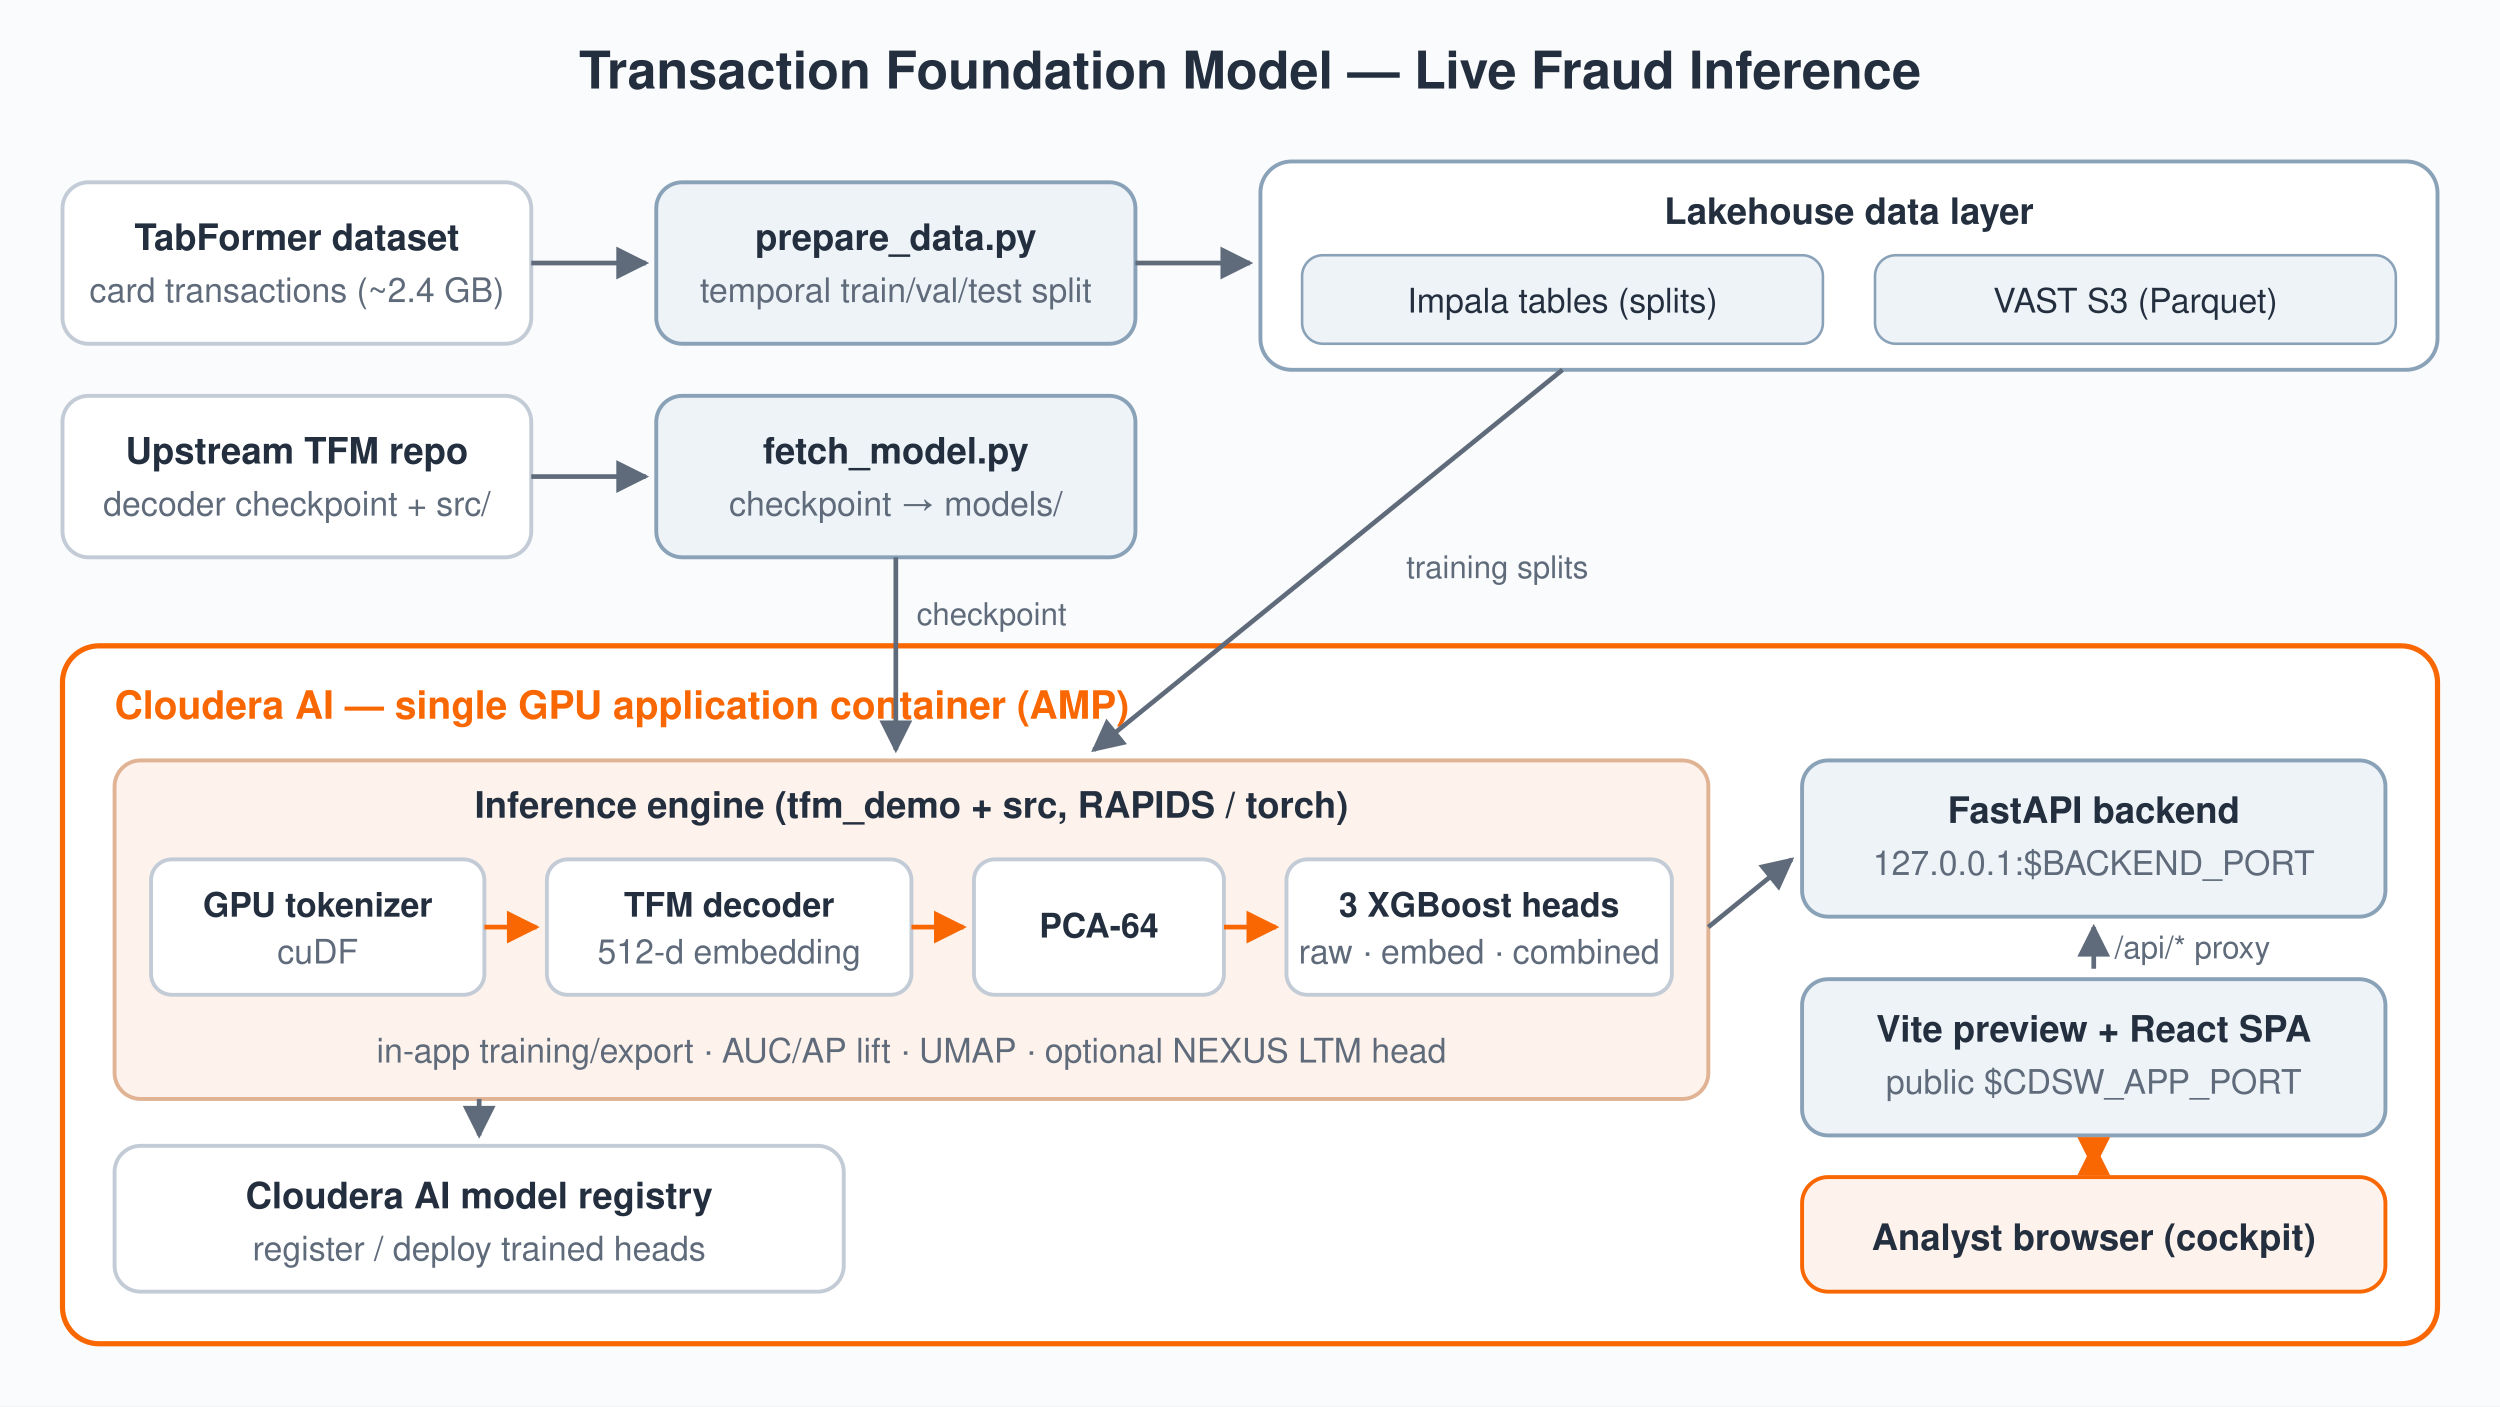
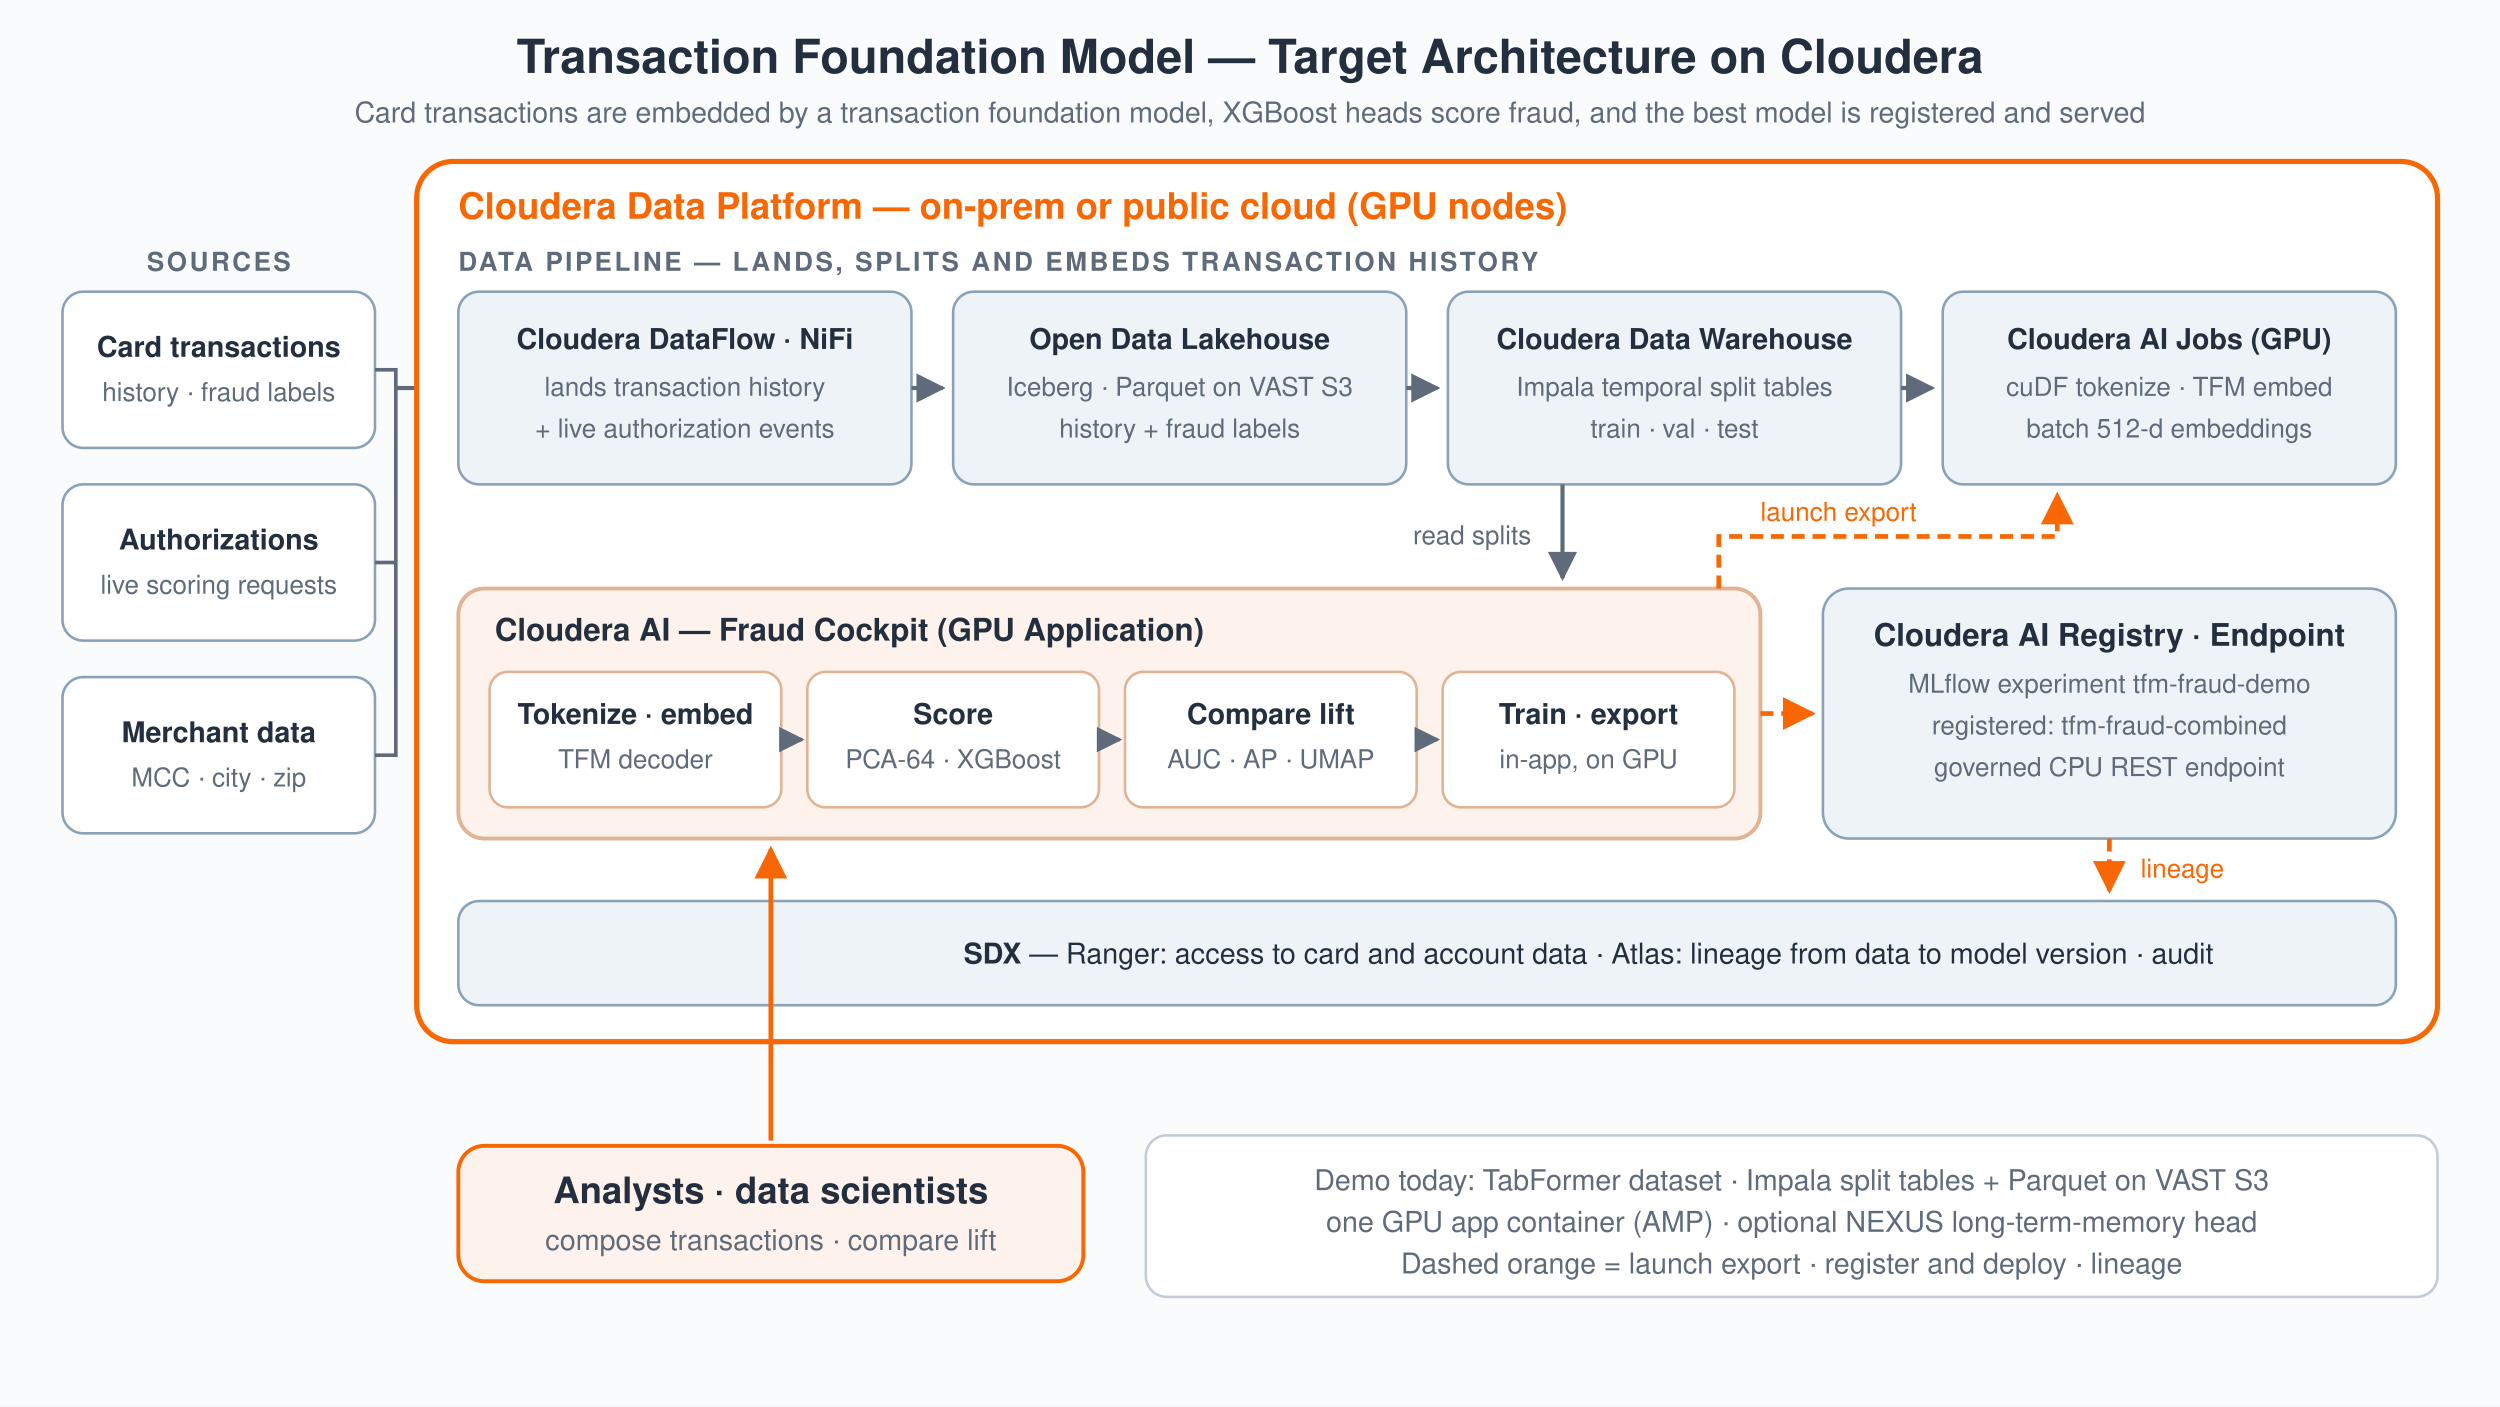
<svg xmlns="http://www.w3.org/2000/svg" viewBox="0 0 960 540" font-family="-apple-system, 'Segoe UI', Helvetica, Arial, sans-serif">
  <defs>
    <marker id="arrow" viewBox="0 0 10 10" refX="9" refY="5" markerWidth="7" markerHeight="7" orient="auto-start-reverse">
      <path d="M 0 0 L 10 5 L 0 10 z" fill="#5f6b7a" />
    </marker>
    <marker id="arrowO" viewBox="0 0 10 10" refX="9" refY="5" markerWidth="7" markerHeight="7" orient="auto-start-reverse">
      <path d="M 0 0 L 10 5 L 0 10 z" fill="#f96702" />
    </marker>
  </defs>
  <rect x="0" y="0" width="960" height="540" fill="#fafbfc" />
-   <text x="480" y="34" text-anchor="middle" font-size="20" font-weight="700" fill="#232f3e">Transaction Foundation Model — Live Fraud Inference</text>
-   <rect x="24" y="70" width="180" height="62" rx="10" fill="#ffffff" stroke="#c3ccd6" stroke-width="1.5" />
-   <text x="114" y="96" text-anchor="middle" font-size="14" font-weight="600" fill="#232f3e">TabFormer dataset</text>
-   <text x="114" y="116" text-anchor="middle" font-size="13" fill="#5f6b7a">card transactions (~2.4 GB)</text>
-   <rect x="24" y="152" width="180" height="62" rx="10" fill="#ffffff" stroke="#c3ccd6" stroke-width="1.5" />
-   <text x="114" y="178" text-anchor="middle" font-size="14" font-weight="600" fill="#232f3e">Upstream TFM repo</text>
-   <text x="114" y="198" text-anchor="middle" font-size="13" fill="#5f6b7a">decoder checkpoint + src/</text>
-   <rect x="252" y="70" width="184" height="62" rx="10" fill="#eef3f8" stroke="#8aa2b8" stroke-width="1.5" />
-   <text x="344" y="96" text-anchor="middle" font-size="14" font-weight="600" fill="#232f3e">prepare_data.py</text>
-   <text x="344" y="116" text-anchor="middle" font-size="13" fill="#5f6b7a">temporal train/val/test split</text>
-   <rect x="252" y="152" width="184" height="62" rx="10" fill="#eef3f8" stroke="#8aa2b8" stroke-width="1.5" />
-   <text x="344" y="178" text-anchor="middle" font-size="14" font-weight="600" fill="#232f3e">fetch_model.py</text>
-   <text x="344" y="198" text-anchor="middle" font-size="13" fill="#5f6b7a">checkpoint → models/</text>
-   <line x1="204" y1="101" x2="248" y2="101" stroke="#5f6b7a" stroke-width="1.8" marker-end="url(#arrow)" />
-   <line x1="204" y1="183" x2="248" y2="183" stroke="#5f6b7a" stroke-width="1.8" marker-end="url(#arrow)" />
-   <rect x="484" y="62" width="452" height="80" rx="12" fill="#ffffff" stroke="#8aa2b8" stroke-width="1.5" />
-   <text x="710" y="86" text-anchor="middle" font-size="14" font-weight="700" fill="#232f3e">Lakehouse data layer</text>
-   <rect x="500" y="98" width="200" height="34" rx="8" fill="#eef3f8" stroke="#8aa2b8" />
-   <text x="600" y="120" text-anchor="middle" font-size="13" fill="#232f3e">Impala tables (splits)</text>
-   <rect x="720" y="98" width="200" height="34" rx="8" fill="#eef3f8" stroke="#8aa2b8" />
-   <text x="820" y="120" text-anchor="middle" font-size="13" fill="#232f3e">VAST S3 (Parquet)</text>
-   <line x1="436" y1="101" x2="480" y2="101" stroke="#5f6b7a" stroke-width="1.8" marker-end="url(#arrow)" />
-   <rect x="24" y="248" width="912" height="268" rx="14" fill="#ffffff" stroke="#f96702" stroke-width="2" />
-   <text x="44" y="276" font-size="15" font-weight="700" fill="#f96702">Cloudera AI — single GPU application container (AMP)</text>
-   <rect x="44" y="292" width="612" height="130" rx="10" fill="#fdf3ec" stroke="#e0b394" stroke-width="1.5" />
-   <text x="350" y="314" text-anchor="middle" font-size="14" font-weight="600" fill="#232f3e">Inference engine (tfm_demo + src, RAPIDS / torch)</text>
-   <rect x="58" y="330" width="128" height="52" rx="8" fill="#ffffff" stroke="#c3ccd6" stroke-width="1.5" />
-   <text x="122" y="352" text-anchor="middle" font-size="13" font-weight="600" fill="#232f3e">GPU tokenizer</text>
-   <text x="122" y="370" text-anchor="middle" font-size="13" fill="#5f6b7a">cuDF</text>
-   <rect x="210" y="330" width="140" height="52" rx="8" fill="#ffffff" stroke="#c3ccd6" stroke-width="1.5" />
-   <text x="280" y="352" text-anchor="middle" font-size="13" font-weight="600" fill="#232f3e">TFM decoder</text>
-   <text x="280" y="370" text-anchor="middle" font-size="13" fill="#5f6b7a">512-d embedding</text>
-   <rect x="374" y="330" width="96" height="52" rx="8" fill="#ffffff" stroke="#c3ccd6" stroke-width="1.5" />
-   <text x="422" y="360" text-anchor="middle" font-size="13" font-weight="600" fill="#232f3e">PCA-64</text>
-   <rect x="494" y="330" width="148" height="52" rx="8" fill="#ffffff" stroke="#c3ccd6" stroke-width="1.5" />
-   <text x="568" y="352" text-anchor="middle" font-size="13" font-weight="600" fill="#232f3e">3 XGBoost heads</text>
-   <text x="568" y="370" text-anchor="middle" font-size="13" fill="#5f6b7a">raw · embed · combined</text>
-   <line x1="186" y1="356" x2="206" y2="356" stroke="#f96702" stroke-width="1.8" marker-end="url(#arrowO)" />
-   <line x1="350" y1="356" x2="370" y2="356" stroke="#f96702" stroke-width="1.8" marker-end="url(#arrowO)" />
-   <line x1="470" y1="356" x2="490" y2="356" stroke="#f96702" stroke-width="1.8" marker-end="url(#arrowO)" />
-   <text x="350" y="408" text-anchor="middle" font-size="13" fill="#5f6b7a">in-app training/export · AUC/AP lift · UMAP · optional NEXUS LTM head</text>
-   <rect x="692" y="292" width="224" height="60" rx="10" fill="#eef3f8" stroke="#8aa2b8" stroke-width="1.5" />
-   <text x="804" y="316" text-anchor="middle" font-size="14" font-weight="600" fill="#232f3e">FastAPI backend</text>
-   <text x="804" y="336" text-anchor="middle" font-size="13" fill="#5f6b7a">127.0.0.1:$BACKEND_PORT</text>
-   <rect x="692" y="376" width="224" height="60" rx="10" fill="#eef3f8" stroke="#8aa2b8" stroke-width="1.5" />
-   <text x="804" y="400" text-anchor="middle" font-size="14" font-weight="600" fill="#232f3e">Vite preview + React SPA</text>
-   <text x="804" y="420" text-anchor="middle" font-size="13" fill="#5f6b7a">public $CDSW_APP_PORT</text>
-   <line x1="656" y1="356" x2="688" y2="330" stroke="#5f6b7a" stroke-width="1.8" marker-end="url(#arrow)" />
-   <line x1="804" y1="372" x2="804" y2="356" stroke="#5f6b7a" stroke-width="1.8" marker-end="url(#arrow)" />
-   <text x="812" y="368" font-size="12" fill="#5f6b7a">/api/* proxy</text>
-   <rect x="44" y="440" width="280" height="56" rx="10" fill="#ffffff" stroke="#c3ccd6" stroke-width="1.5" />
-   <text x="184" y="464" text-anchor="middle" font-size="14" font-weight="600" fill="#232f3e">Cloudera AI model registry</text>
-   <text x="184" y="484" text-anchor="middle" font-size="13" fill="#5f6b7a">register / deploy trained heads</text>
-   <line x1="184" y1="422" x2="184" y2="436" stroke="#5f6b7a" stroke-width="1.8" marker-end="url(#arrow)" />
-   <line x1="600" y1="142" x2="420" y2="288" stroke="#5f6b7a" stroke-width="1.8" marker-end="url(#arrow)" />
-   <text x="540" y="222" font-size="12" fill="#5f6b7a">training splits</text>
-   <line x1="344" y1="214" x2="344" y2="288" stroke="#5f6b7a" stroke-width="1.8" marker-end="url(#arrow)" />
-   <text x="352" y="240" font-size="12" fill="#5f6b7a">checkpoint</text>
-   <rect x="692" y="452" width="224" height="44" rx="10" fill="#fdf3ec" stroke="#f96702" stroke-width="1.5" />
-   <text x="804" y="480" text-anchor="middle" font-size="14" font-weight="600" fill="#232f3e">Analyst browser (cockpit)</text>
-   <line x1="804" y1="448" x2="804" y2="440" stroke="#f96702" stroke-width="1.8" marker-start="url(#arrowO)" marker-end="url(#arrowO)" />
+   <text x="480" y="28" text-anchor="middle" font-size="18" font-weight="700" fill="#232f3e">Transaction Foundation Model — Target Architecture on Cloudera</text>
+   <text x="480" y="47" text-anchor="middle" font-size="11" fill="#5f6b7a">Card transactions are embedded by a transaction foundation model, XGBoost heads score fraud, and the best model is registered and served</text>
+   <text x="84" y="104" text-anchor="middle" font-size="10" font-weight="700" fill="#5f6b7a" letter-spacing="1">SOURCES</text>
+   <rect x="24" y="112" width="120" height="60" rx="8" fill="#ffffff" stroke="#8aa2b8" />
+   <text x="84" y="137" text-anchor="middle" font-size="11" font-weight="600" fill="#232f3e">Card transactions</text>
+   <text x="84" y="154" text-anchor="middle" font-size="10" fill="#5f6b7a">history · fraud labels</text>
+   <rect x="24" y="186" width="120" height="60" rx="8" fill="#ffffff" stroke="#8aa2b8" />
+   <text x="84" y="211" text-anchor="middle" font-size="11" font-weight="600" fill="#232f3e">Authorizations</text>
+   <text x="84" y="228" text-anchor="middle" font-size="10" fill="#5f6b7a">live scoring requests</text>
+   <rect x="24" y="260" width="120" height="60" rx="8" fill="#ffffff" stroke="#8aa2b8" />
+   <text x="84" y="285" text-anchor="middle" font-size="11" font-weight="600" fill="#232f3e">Merchant data</text>
+   <text x="84" y="302" text-anchor="middle" font-size="10" fill="#5f6b7a">MCC · city · zip</text>
+   <polyline points="144,142 152,142 152,290 144,290" fill="none" stroke="#5f6b7a" stroke-width="1.4" />
+   <line x1="144" y1="216" x2="152" y2="216" stroke="#5f6b7a" stroke-width="1.4" />
+   <line x1="152" y1="149" x2="172" y2="149" stroke="#5f6b7a" stroke-width="1.6" marker-end="url(#arrow)" />
+   <rect x="160" y="62" width="776" height="338" rx="14" fill="#ffffff" stroke="#f96702" stroke-width="2" />
+   <text x="176" y="84" text-anchor="start" font-size="14" font-weight="700" fill="#f96702">Cloudera Data Platform — on-prem or public cloud (GPU nodes)</text>
+   <text x="176" y="104" font-size="10" font-weight="700" fill="#5f6b7a" letter-spacing="1">DATA PIPELINE — LANDS, SPLITS AND EMBEDS TRANSACTION HISTORY</text>
+   <rect x="176" y="112" width="174" height="74" rx="8" fill="#eef3f8" stroke="#8aa2b8" />
+   <text x="263" y="134" text-anchor="middle" font-size="11" font-weight="700" fill="#232f3e">Cloudera DataFlow · NiFi</text>
+   <text x="263" y="152" text-anchor="middle" font-size="10" fill="#5f6b7a">lands transaction history</text>
+   <text x="263" y="168" text-anchor="middle" font-size="10" fill="#5f6b7a">+ live authorization events</text>
+   <rect x="366" y="112" width="174" height="74" rx="8" fill="#eef3f8" stroke="#8aa2b8" />
+   <text x="453" y="134" text-anchor="middle" font-size="11" font-weight="700" fill="#232f3e">Open Data Lakehouse</text>
+   <text x="453" y="152" text-anchor="middle" font-size="10" fill="#5f6b7a">Iceberg · Parquet on VAST S3</text>
+   <text x="453" y="168" text-anchor="middle" font-size="10" fill="#5f6b7a">history + fraud labels</text>
+   <rect x="556" y="112" width="174" height="74" rx="8" fill="#eef3f8" stroke="#8aa2b8" />
+   <text x="643" y="134" text-anchor="middle" font-size="11" font-weight="700" fill="#232f3e">Cloudera Data Warehouse</text>
+   <text x="643" y="152" text-anchor="middle" font-size="10" fill="#5f6b7a">Impala temporal split tables</text>
+   <text x="643" y="168" text-anchor="middle" font-size="10" fill="#5f6b7a">train · val · test</text>
+   <rect x="746" y="112" width="174" height="74" rx="8" fill="#eef3f8" stroke="#8aa2b8" />
+   <text x="833" y="134" text-anchor="middle" font-size="11" font-weight="700" fill="#232f3e">Cloudera AI Jobs (GPU)</text>
+   <text x="833" y="152" text-anchor="middle" font-size="10" fill="#5f6b7a">cuDF tokenize · TFM embed</text>
+   <text x="833" y="168" text-anchor="middle" font-size="10" fill="#5f6b7a">batch 512-d embeddings</text>
+   <line x1="350" y1="149" x2="362" y2="149" stroke="#5f6b7a" stroke-width="1.6" marker-end="url(#arrow)" />
+   <line x1="540" y1="149" x2="552" y2="149" stroke="#5f6b7a" stroke-width="1.6" marker-end="url(#arrow)" />
+   <line x1="730" y1="149" x2="742" y2="149" stroke="#5f6b7a" stroke-width="1.6" marker-end="url(#arrow)" />
+   <rect x="176" y="226" width="500" height="96" rx="10" fill="#fdf3ec" stroke="#e0b394" stroke-width="1.5" />
+   <text x="190" y="246" text-anchor="start" font-size="12" font-weight="700" fill="#232f3e">Cloudera AI — Fraud Cockpit (GPU Application)</text>
+   <rect x="188" y="258" width="112" height="52" rx="7" fill="#ffffff" stroke="#e0b394" />
+   <text x="244" y="278" text-anchor="middle" font-size="11" font-weight="600" fill="#232f3e">Tokenize · embed</text>
+   <text x="244" y="295" text-anchor="middle" font-size="10" fill="#5f6b7a">TFM decoder</text>
+   <rect x="310" y="258" width="112" height="52" rx="7" fill="#ffffff" stroke="#e0b394" />
+   <text x="366" y="278" text-anchor="middle" font-size="11" font-weight="600" fill="#232f3e">Score</text>
+   <text x="366" y="295" text-anchor="middle" font-size="10" fill="#5f6b7a">PCA-64 · XGBoost</text>
+   <rect x="432" y="258" width="112" height="52" rx="7" fill="#ffffff" stroke="#e0b394" />
+   <text x="488" y="278" text-anchor="middle" font-size="11" font-weight="600" fill="#232f3e">Compare lift</text>
+   <text x="488" y="295" text-anchor="middle" font-size="10" fill="#5f6b7a">AUC · AP · UMAP</text>
+   <rect x="554" y="258" width="112" height="52" rx="7" fill="#ffffff" stroke="#e0b394" />
+   <text x="610" y="278" text-anchor="middle" font-size="11" font-weight="600" fill="#232f3e">Train · export</text>
+   <text x="610" y="295" text-anchor="middle" font-size="10" fill="#5f6b7a">in-app, on GPU</text>
+   <line x1="300" y1="284" x2="308" y2="284" stroke="#5f6b7a" stroke-width="1.4" marker-end="url(#arrow)" />
+   <line x1="422" y1="284" x2="430" y2="284" stroke="#5f6b7a" stroke-width="1.4" marker-end="url(#arrow)" />
+   <line x1="544" y1="284" x2="552" y2="284" stroke="#5f6b7a" stroke-width="1.4" marker-end="url(#arrow)" />
+   <rect x="700" y="226" width="220" height="96" rx="10" fill="#eef3f8" stroke="#8aa2b8" />
+   <text x="810" y="248" text-anchor="middle" font-size="12" font-weight="700" fill="#232f3e">Cloudera AI Registry · Endpoint</text>
+   <text x="810" y="266" text-anchor="middle" font-size="10" fill="#5f6b7a">MLflow experiment tfm-fraud-demo</text>
+   <text x="810" y="282" text-anchor="middle" font-size="10" fill="#5f6b7a">registered: tfm-fraud-combined</text>
+   <text x="810" y="298" text-anchor="middle" font-size="10" fill="#5f6b7a">governed CPU REST endpoint</text>
+   <line x1="676" y1="274" x2="696" y2="274" stroke="#f96702" stroke-width="1.8" stroke-dasharray="5,3" marker-end="url(#arrowO)" />
+   <line x1="600" y1="186" x2="600" y2="222" stroke="#5f6b7a" stroke-width="1.6" marker-end="url(#arrow)" />
+   <text x="588" y="209" text-anchor="end" font-size="10" fill="#5f6b7a">read splits</text>
+   <polyline points="660,226 660,206 790,206 790,190" fill="none" stroke="#f96702" stroke-width="1.8" stroke-dasharray="5,3" marker-end="url(#arrowO)" />
+   <text x="676" y="200" text-anchor="start" font-size="10" fill="#f96702">launch export</text>
+   <rect x="176" y="346" width="744" height="40" rx="8" fill="#eef3f8" stroke="#8aa2b8" />
+   <text x="610" y="370" text-anchor="middle" font-size="11" fill="#232f3e">
+     <tspan font-weight="700">SDX</tspan> — Ranger: access to card and account data · Atlas: lineage from data to model version · audit</text>
+   <line x1="810" y1="322" x2="810" y2="342" stroke="#f96702" stroke-width="1.8" stroke-dasharray="5,3" marker-end="url(#arrowO)" />
+   <text x="822" y="337" text-anchor="start" font-size="10" fill="#f96702">lineage</text>
+   <rect x="176" y="440" width="240" height="52" rx="10" fill="#fdf3ec" stroke="#f96702" stroke-width="1.5" />
+   <text x="296" y="462" text-anchor="middle" font-size="14" font-weight="600" fill="#232f3e">Analysts · data scientists</text>
+   <text x="296" y="480" text-anchor="middle" font-size="11" fill="#5f6b7a">compose transactions · compare lift</text>
+   <line x1="296" y1="438" x2="296" y2="326" stroke="#f96702" stroke-width="1.8" marker-end="url(#arrowO)" />
+   <rect x="440" y="436" width="496" height="62" rx="8" fill="#ffffff" stroke="#c3ccd6" />
+   <text x="688" y="457" text-anchor="middle" font-size="11" fill="#5f6b7a">Demo today: TabFormer dataset · Impala split tables + Parquet on VAST S3</text>
+   <text x="688" y="473" text-anchor="middle" font-size="11" fill="#5f6b7a">one GPU app container (AMP) · optional NEXUS long-term-memory head</text>
+   <text x="688" y="489" text-anchor="middle" font-size="11" fill="#5f6b7a">Dashed orange = launch export · register and deploy · lineage</text>
</svg>
